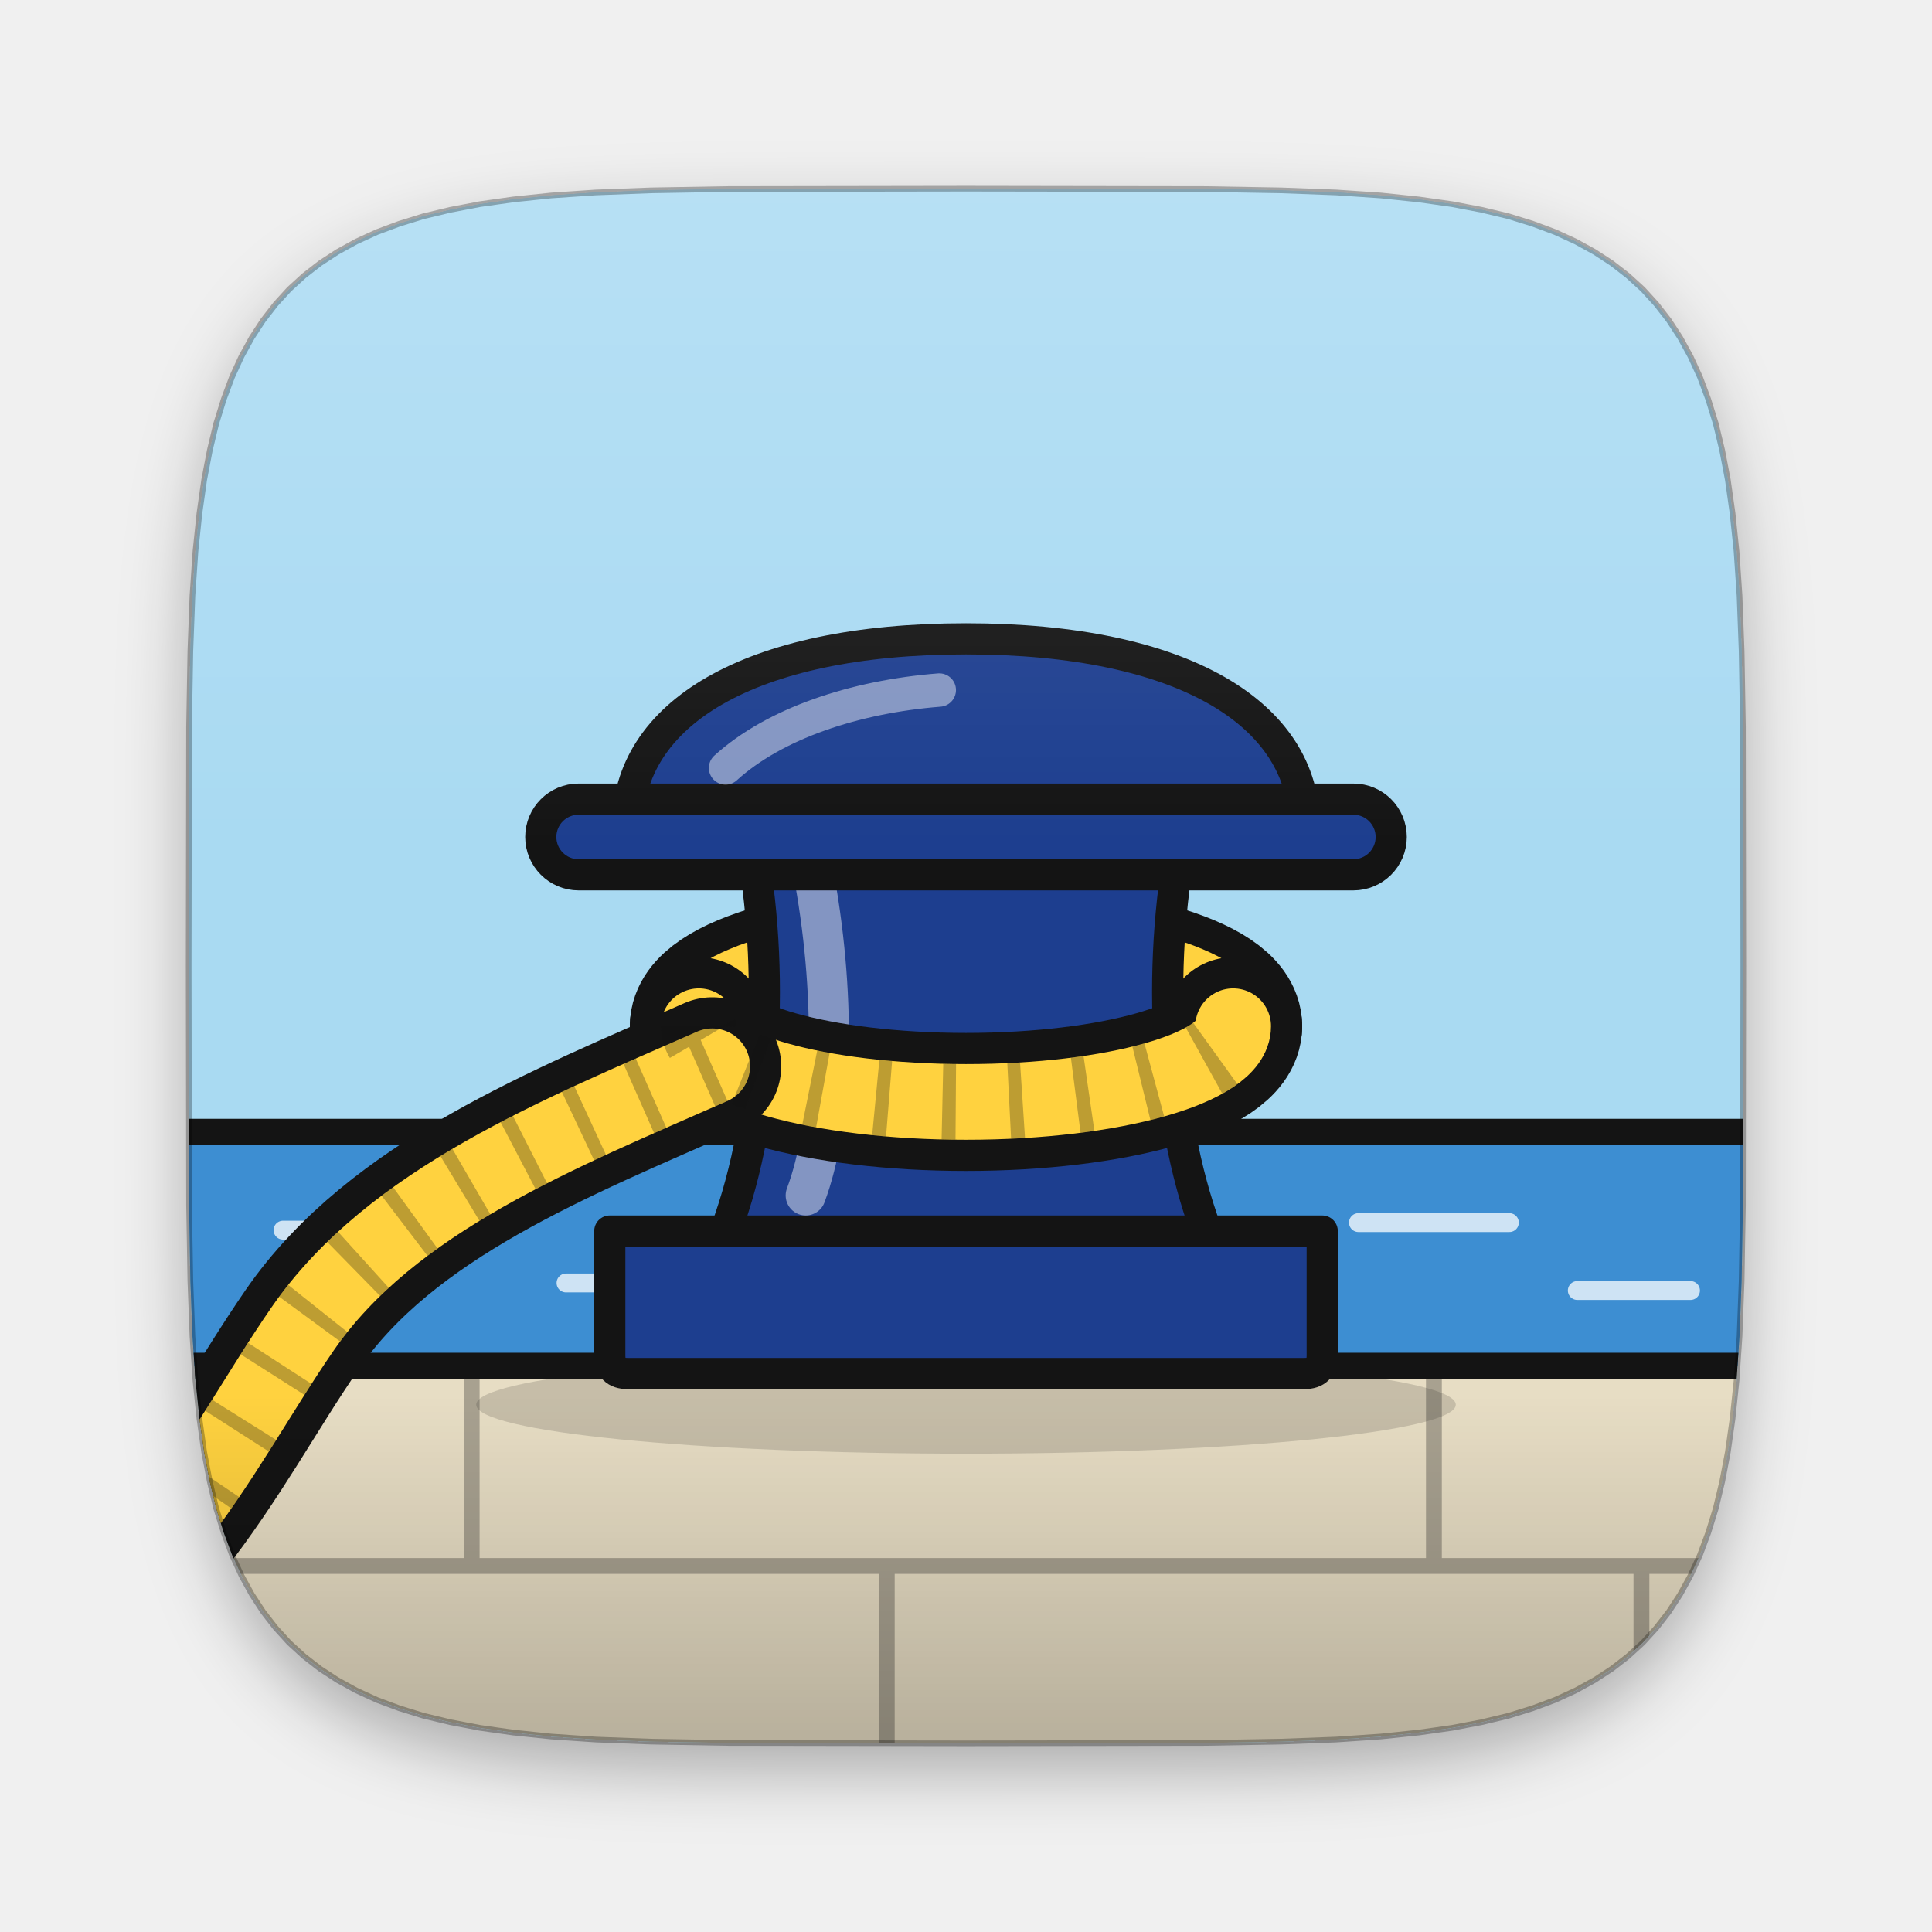
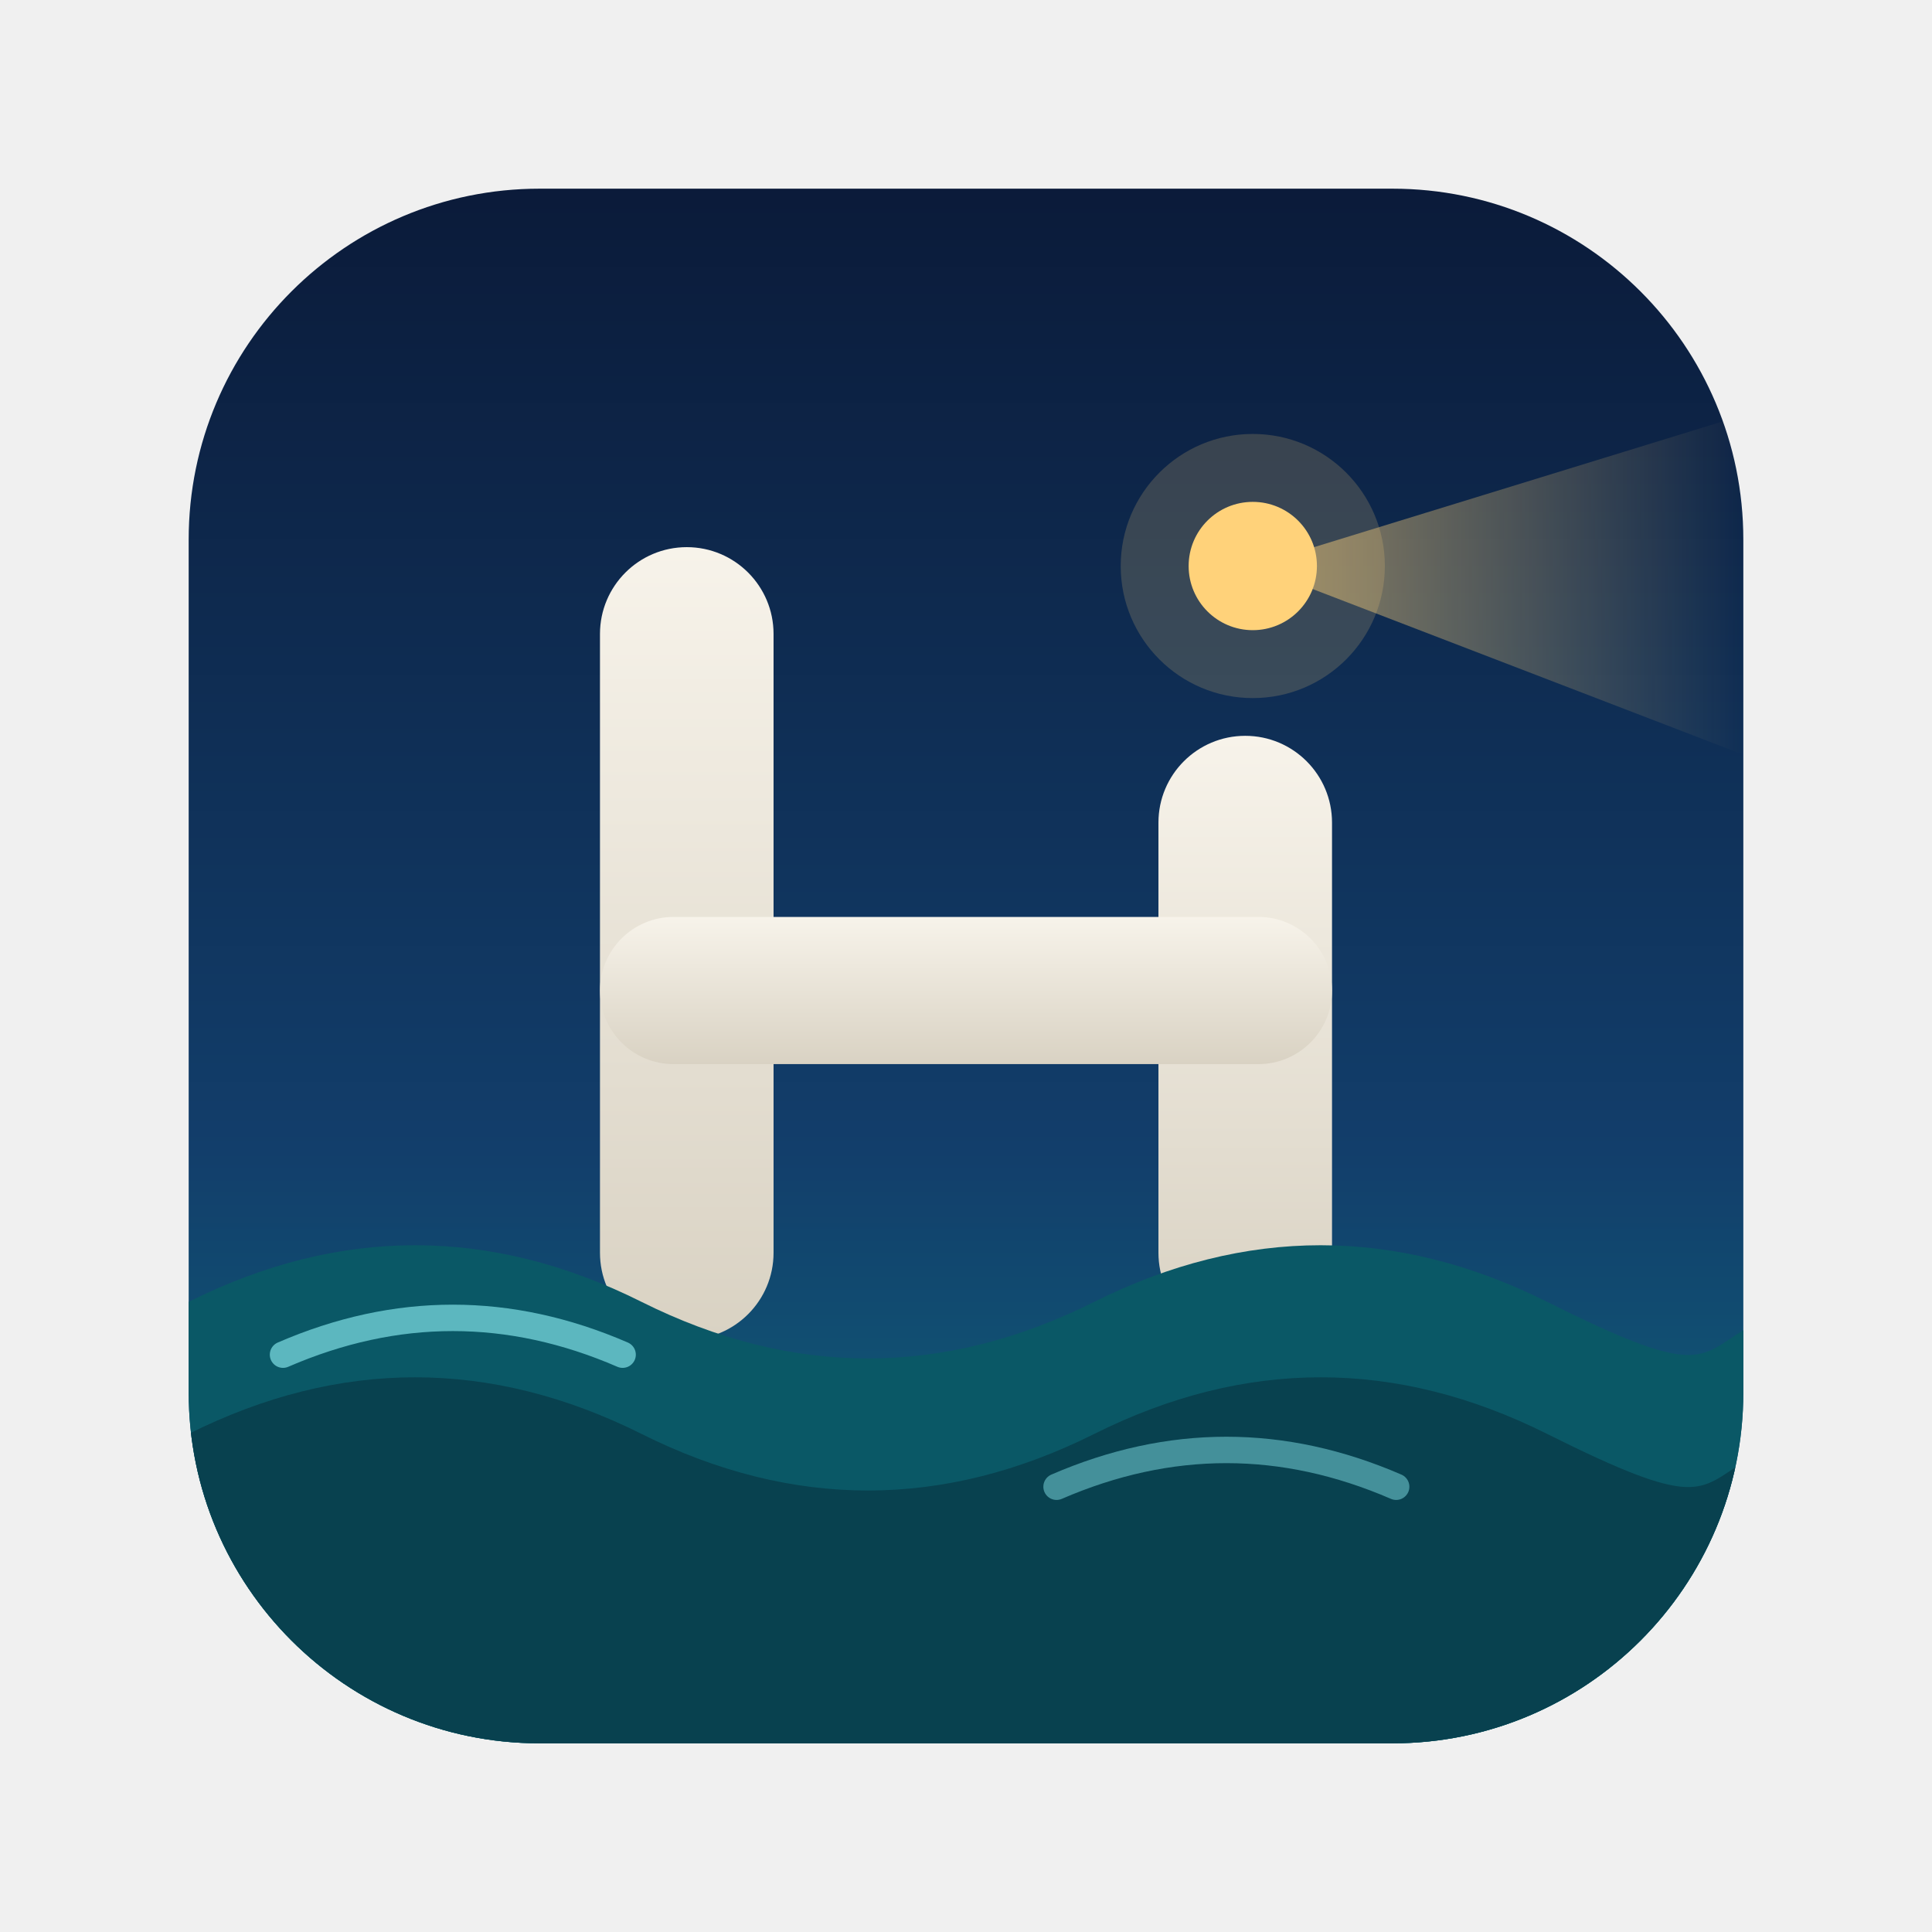
- <svg xmlns="http://www.w3.org/2000/svg" viewBox="0 0 1024 1024" width="1024" height="1024" aria-label="Bollard app icon">
+ <svg xmlns="http://www.w3.org/2000/svg" viewBox="0 0 1024 1024">
  <defs>
-     <clipPath id="i15c">
-       <path d="M924 512L923.8 638.6L923.1 679L922 708.2L920.4 731.8L918.3 751.9L915.8 769.6L912.8 785.3L909.4 799.5L905.4 812.4L901 824.2L896 835.1L890.5 845.1L884.5 854.3L877.9 862.8L870.7 870.7L862.8 877.9L854.3 884.5L845.1 890.5L835.1 896L824.2 901L812.4 905.4L799.5 909.4L785.3 912.8L769.6 915.8L751.9 918.3L731.8 920.4L708.2 922L679 923.1L638.6 923.8L512 924L385.4 923.8L345 923.1L315.8 922L292.2 920.4L272.1 918.3L254.4 915.8L238.7 912.8L224.5 909.4L211.6 905.4L199.8 901L188.9 896L178.9 890.5L169.7 884.5L161.2 877.9L153.3 870.7L146.1 862.8L139.5 854.3L133.5 845.1L128 835.1L123 824.2L118.6 812.4L114.6 799.5L111.2 785.3L108.2 769.6L105.7 751.9L103.6 731.8L102 708.2L100.9 679L100.2 638.6L100 512L100.2 385.4L100.9 345L102 315.8L103.6 292.2L105.7 272.1L108.2 254.4L111.2 238.7L114.6 224.5L118.6 211.6L123 199.8L128 188.9L133.5 178.9L139.5 169.7L146.1 161.2L153.3 153.3L161.2 146.1L169.7 139.5L178.9 133.5L188.9 128L199.8 123L211.6 118.6L224.5 114.6L238.7 111.2L254.4 108.2L272.1 105.7L292.2 103.6L315.8 102L345 100.9L385.4 100.2L512 100L638.6 100.2L679 100.9L708.2 102L731.8 103.6L751.9 105.7L769.6 108.2L785.3 111.2L799.5 114.6L812.4 118.6L824.2 123L835.1 128L845.1 133.5L854.3 139.5L862.8 146.1L870.7 153.3L877.9 161.2L884.5 169.7L890.5 178.9L896 188.9L901 199.8L905.4 211.6L909.4 224.5L912.8 238.7L915.8 254.4L918.3 272.1L920.4 292.2L922 315.8L923.1 345L923.8 385.4Z" />
+     <linearGradient id="sky" x1="0" y1="0" x2="0" y2="1">
+       <stop offset="0" stop-color="#0B1B3A" />
+       <stop offset="0.62" stop-color="#123E6B" />
+       <stop offset="1" stop-color="#0E6E7E" />
+     </linearGradient>
+     <linearGradient id="beam" x1="0" y1="0" x2="1" y2="0">
+       <stop offset="0" stop-color="#FFD27A" stop-opacity="0.55" />
+       <stop offset="1" stop-color="#FFD27A" stop-opacity="0" />
+     </linearGradient>
+     <linearGradient id="post" x1="0" y1="0" x2="0" y2="1">
+       <stop offset="0" stop-color="#F7F3EA" />
+       <stop offset="1" stop-color="#D9D2C3" />
+     </linearGradient>
+     <clipPath id="sq">
+       <rect x="100" y="100" width="824" height="824" rx="186" />
    </clipPath>
-     <linearGradient id="i15g" x1="0" y1="0" x2="0" y2="1">
-       <stop offset="0" stop-color="#fff" stop-opacity=".16" />
-       <stop offset=".42" stop-color="#fff" stop-opacity="0" />
-       <stop offset=".78" stop-color="#000" stop-opacity="0" />
-       <stop offset="1" stop-color="#000" stop-opacity=".2" />
-     </linearGradient>
-     <filter id="i15s" x="-15%" y="-15%" width="130%" height="140%">
-       <feDropShadow dx="0" dy="14" stdDeviation="18" flood-color="#000" flood-opacity=".3" />
-     </filter>
  </defs>
-   <path d="M924 512L923.8 638.6L923.1 679L922 708.2L920.4 731.8L918.3 751.9L915.8 769.6L912.8 785.3L909.4 799.5L905.4 812.4L901 824.2L896 835.1L890.5 845.1L884.5 854.3L877.9 862.8L870.7 870.7L862.8 877.9L854.3 884.5L845.1 890.5L835.1 896L824.2 901L812.4 905.4L799.5 909.4L785.3 912.8L769.6 915.8L751.9 918.3L731.8 920.4L708.2 922L679 923.1L638.6 923.8L512 924L385.4 923.8L345 923.1L315.8 922L292.2 920.4L272.1 918.3L254.4 915.8L238.7 912.8L224.5 909.4L211.6 905.4L199.8 901L188.9 896L178.9 890.5L169.7 884.5L161.2 877.9L153.3 870.7L146.1 862.8L139.5 854.3L133.5 845.1L128 835.1L123 824.2L118.6 812.4L114.6 799.5L111.2 785.3L108.2 769.6L105.7 751.9L103.6 731.8L102 708.2L100.9 679L100.2 638.6L100 512L100.2 385.4L100.9 345L102 315.8L103.6 292.2L105.7 272.1L108.2 254.4L111.2 238.7L114.6 224.5L118.6 211.6L123 199.8L128 188.9L133.5 178.9L139.5 169.7L146.1 161.2L153.3 153.3L161.2 146.1L169.7 139.5L178.9 133.5L188.9 128L199.8 123L211.6 118.6L224.5 114.6L238.7 111.2L254.4 108.2L272.1 105.7L292.2 103.6L315.8 102L345 100.9L385.4 100.2L512 100L638.6 100.2L679 100.9L708.2 102L731.8 103.6L751.9 105.7L769.6 108.2L785.3 111.2L799.5 114.6L812.4 118.6L824.2 123L835.1 128L845.1 133.5L854.3 139.5L862.8 146.1L870.7 153.3L877.9 161.2L884.5 169.7L890.5 178.9L896 188.9L901 199.8L905.4 211.6L909.4 224.5L912.8 238.7L915.8 254.4L918.3 272.1L920.4 292.2L922 315.8L923.1 345L923.8 385.4Z" fill="#A9DAF2" filter="url(#i15s)" />
-   <g clip-path="url(#i15c)">
-     <rect width="1024" height="1024" fill="#A9DAF2" />
-     <path d="M0 600H1024V724H0Z" fill="#3D8ED2" />
-     <path d="M0 600H1024" stroke="#141414" stroke-width="14" />
-     <path d="M150 652h70M300 680h90M720 648h80M836 684h60" stroke="#FFFFFF" stroke-opacity=".75" stroke-width="10" stroke-linecap="round" />
-     <path d="M0 724H1024V1024H0Z" fill="#E7DDC4" stroke="#141414" stroke-width="14" />
-     <path d="M0 830H1024M250 724V830M760 724V830M120 830V940M470 830V940M870 830V940" stroke="#141414" stroke-opacity=".3" stroke-width="8.4" />
-     <g transform="translate(512 728) scale(1.18) translate(-512 -728)">
-       <ellipse cx="512" cy="742" rx="220" ry="22" fill="#141414" fill-opacity=".16" />
-       <path d="M392 572A120 34 0 0 1 632 572" fill="none" stroke="#141414" stroke-width="62" stroke-linecap="round" stroke-linejoin="round" />
-       <path d="M392 572A120 34 0 0 1 632 572" fill="none" stroke="#FFD23F" stroke-width="34" stroke-linecap="round" stroke-linejoin="round" />
-       <path d="M352 664H672V720Q672 728 664 728H360Q352 728 352 720Z" fill="#1D3E8F" stroke="#141414" stroke-width="14" stroke-linejoin="round" />
-       <path d="M404 664C424 610 426 540 414 482H610C598 540 600 610 620 664Z" fill="#1D3E8F" stroke="#141414" stroke-width="14" stroke-linejoin="round" />
-       <path d="M444 506C454 562 452 616 440 648" fill="none" stroke="#FFFFFF" stroke-opacity=".45" stroke-width="18" stroke-linecap="round" />
-       <path d="M360 482C360 432 414 398 512 398C610 398 664 432 664 482Z" fill="#1D3E8F" stroke="#141414" stroke-width="14" stroke-linejoin="round" />
-       <path d="M338 470H686A17 17 0 0 1 686 504H338A17 17 0 0 1 338 470Z" fill="#1D3E8F" stroke="#141414" stroke-width="14" stroke-linejoin="round" />
-       <path d="M404 456C426 436 462 424 500 421" fill="none" stroke="#FFFFFF" stroke-opacity=".45" stroke-width="15" stroke-linecap="round" />
-       <path d="M392 572A120 34 0 0 0 632 572" fill="none" stroke="#141414" stroke-width="62" stroke-linecap="round" stroke-linejoin="round" />
-       <path d="M392 572A120 34 0 0 0 632 572" fill="none" stroke="#FFD23F" stroke-width="34" stroke-linecap="round" stroke-linejoin="round" />
-       <path d="M398 590C330 620 254 650 214 708S150 830 40 896" fill="none" stroke="#141414" stroke-width="62" stroke-linecap="round" stroke-linejoin="round" />
-       <path d="M398 590C330 620 254 650 214 708S150 830 40 896" fill="none" stroke="#FFD23F" stroke-width="34" stroke-linecap="round" stroke-linejoin="round" />
-       <path d="M392 572A120 34 0 0 0 632 572M398 590C330 620 254 650 214 708S150 830 40 896" fill="none" stroke="#141414" stroke-opacity=".28" stroke-width="34" stroke-dasharray="6 24" />
-     </g>
+   <g clip-path="url(#sq)">
+     <rect x="100" y="100" width="824" height="824" fill="url(#sky)" />
+     <path d="M664 300 L924 220 L924 400 Z" fill="url(#beam)" />
+     <circle cx="664" cy="300" r="34" fill="#FFD27A" />
+     <circle cx="664" cy="300" r="70" fill="#FFD27A" opacity="0.18" />
+     <rect x="318" y="290" width="92" height="420" rx="46" fill="url(#post)" />
+     <rect x="614" y="390" width="92" height="320" rx="46" fill="url(#post)" />
+     <rect x="318" y="486" width="388" height="78" rx="39" fill="url(#post)" />
+     <path d="M100 690 C180 650 260 650 340 690 S500 730 580 690 S740 650 820 690 S900 720 924 705 V924 H100 Z" fill="#0A5866" />
+     <path d="M100 760 C180 720 260 720 340 760 S500 800 580 760 S740 720 820 760 S900 790 924 775 V924 H100 Z" fill="#08414F" />
+     <path d="M150 718 C210 692 270 692 330 718" stroke="#7FE0E6" stroke-width="14" stroke-linecap="round" fill="none" opacity="0.7" />
+     <path d="M560 788 C620 762 680 762 740 788" stroke="#7FE0E6" stroke-width="14" stroke-linecap="round" fill="none" opacity="0.5" />
  </g>
-   <path d="M924 512L923.8 638.6L923.1 679L922 708.2L920.4 731.8L918.3 751.9L915.8 769.6L912.8 785.3L909.4 799.5L905.4 812.4L901 824.2L896 835.1L890.5 845.1L884.5 854.3L877.9 862.8L870.7 870.7L862.8 877.9L854.3 884.5L845.1 890.5L835.1 896L824.2 901L812.4 905.4L799.5 909.4L785.3 912.8L769.6 915.8L751.9 918.3L731.8 920.4L708.2 922L679 923.1L638.6 923.8L512 924L385.4 923.8L345 923.1L315.8 922L292.2 920.4L272.1 918.3L254.4 915.8L238.7 912.8L224.5 909.4L211.6 905.4L199.8 901L188.9 896L178.9 890.5L169.7 884.5L161.2 877.9L153.3 870.7L146.1 862.8L139.5 854.3L133.5 845.1L128 835.1L123 824.2L118.6 812.4L114.6 799.5L111.2 785.3L108.2 769.6L105.7 751.9L103.6 731.8L102 708.2L100.9 679L100.2 638.6L100 512L100.2 385.4L100.9 345L102 315.8L103.6 292.2L105.7 272.1L108.2 254.4L111.2 238.7L114.6 224.5L118.6 211.6L123 199.8L128 188.9L133.5 178.9L139.5 169.7L146.1 161.2L153.3 153.3L161.2 146.1L169.7 139.5L178.9 133.5L188.9 128L199.8 123L211.6 118.6L224.5 114.6L238.7 111.2L254.4 108.2L272.1 105.7L292.2 103.6L315.8 102L345 100.9L385.4 100.2L512 100L638.6 100.2L679 100.9L708.2 102L731.8 103.6L751.9 105.7L769.6 108.2L785.3 111.2L799.5 114.6L812.4 118.6L824.2 123L835.1 128L845.1 133.5L854.3 139.5L862.8 146.1L870.7 153.3L877.9 161.2L884.5 169.7L890.5 178.9L896 188.9L901 199.8L905.4 211.6L909.4 224.5L912.8 238.7L915.8 254.4L918.3 272.1L920.4 292.2L922 315.8L923.1 345L923.8 385.4Z" fill="url(#i15g)" />
-   <path d="M924 512L923.8 638.6L923.1 679L922 708.2L920.4 731.8L918.3 751.9L915.8 769.6L912.8 785.3L909.4 799.5L905.4 812.4L901 824.2L896 835.1L890.5 845.1L884.5 854.3L877.9 862.8L870.7 870.7L862.8 877.9L854.3 884.5L845.1 890.5L835.1 896L824.2 901L812.4 905.4L799.5 909.4L785.3 912.8L769.6 915.8L751.9 918.3L731.8 920.4L708.2 922L679 923.1L638.6 923.8L512 924L385.4 923.8L345 923.1L315.8 922L292.2 920.4L272.1 918.3L254.4 915.8L238.7 912.8L224.5 909.4L211.6 905.4L199.8 901L188.9 896L178.9 890.5L169.7 884.5L161.2 877.9L153.3 870.7L146.1 862.8L139.5 854.3L133.5 845.1L128 835.1L123 824.2L118.6 812.4L114.6 799.5L111.2 785.3L108.2 769.6L105.7 751.9L103.6 731.8L102 708.2L100.9 679L100.2 638.6L100 512L100.2 385.4L100.9 345L102 315.8L103.6 292.2L105.7 272.1L108.2 254.4L111.2 238.7L114.6 224.5L118.6 211.6L123 199.8L128 188.9L133.5 178.9L139.5 169.7L146.1 161.2L153.3 153.3L161.2 146.1L169.7 139.5L178.9 133.5L188.9 128L199.8 123L211.6 118.6L224.5 114.6L238.7 111.2L254.4 108.2L272.1 105.7L292.2 103.6L315.8 102L345 100.9L385.4 100.2L512 100L638.6 100.2L679 100.9L708.2 102L731.8 103.6L751.9 105.7L769.6 108.2L785.3 111.2L799.5 114.6L812.4 118.6L824.2 123L835.1 128L845.1 133.5L854.3 139.5L862.8 146.1L870.7 153.3L877.9 161.2L884.5 169.7L890.5 178.9L896 188.9L901 199.8L905.4 211.6L909.4 224.5L912.8 238.7L915.8 254.4L918.3 272.1L920.4 292.2L922 315.8L923.1 345L923.8 385.4Z" fill="none" stroke="#000" stroke-opacity=".28" stroke-width="3" />
</svg>
